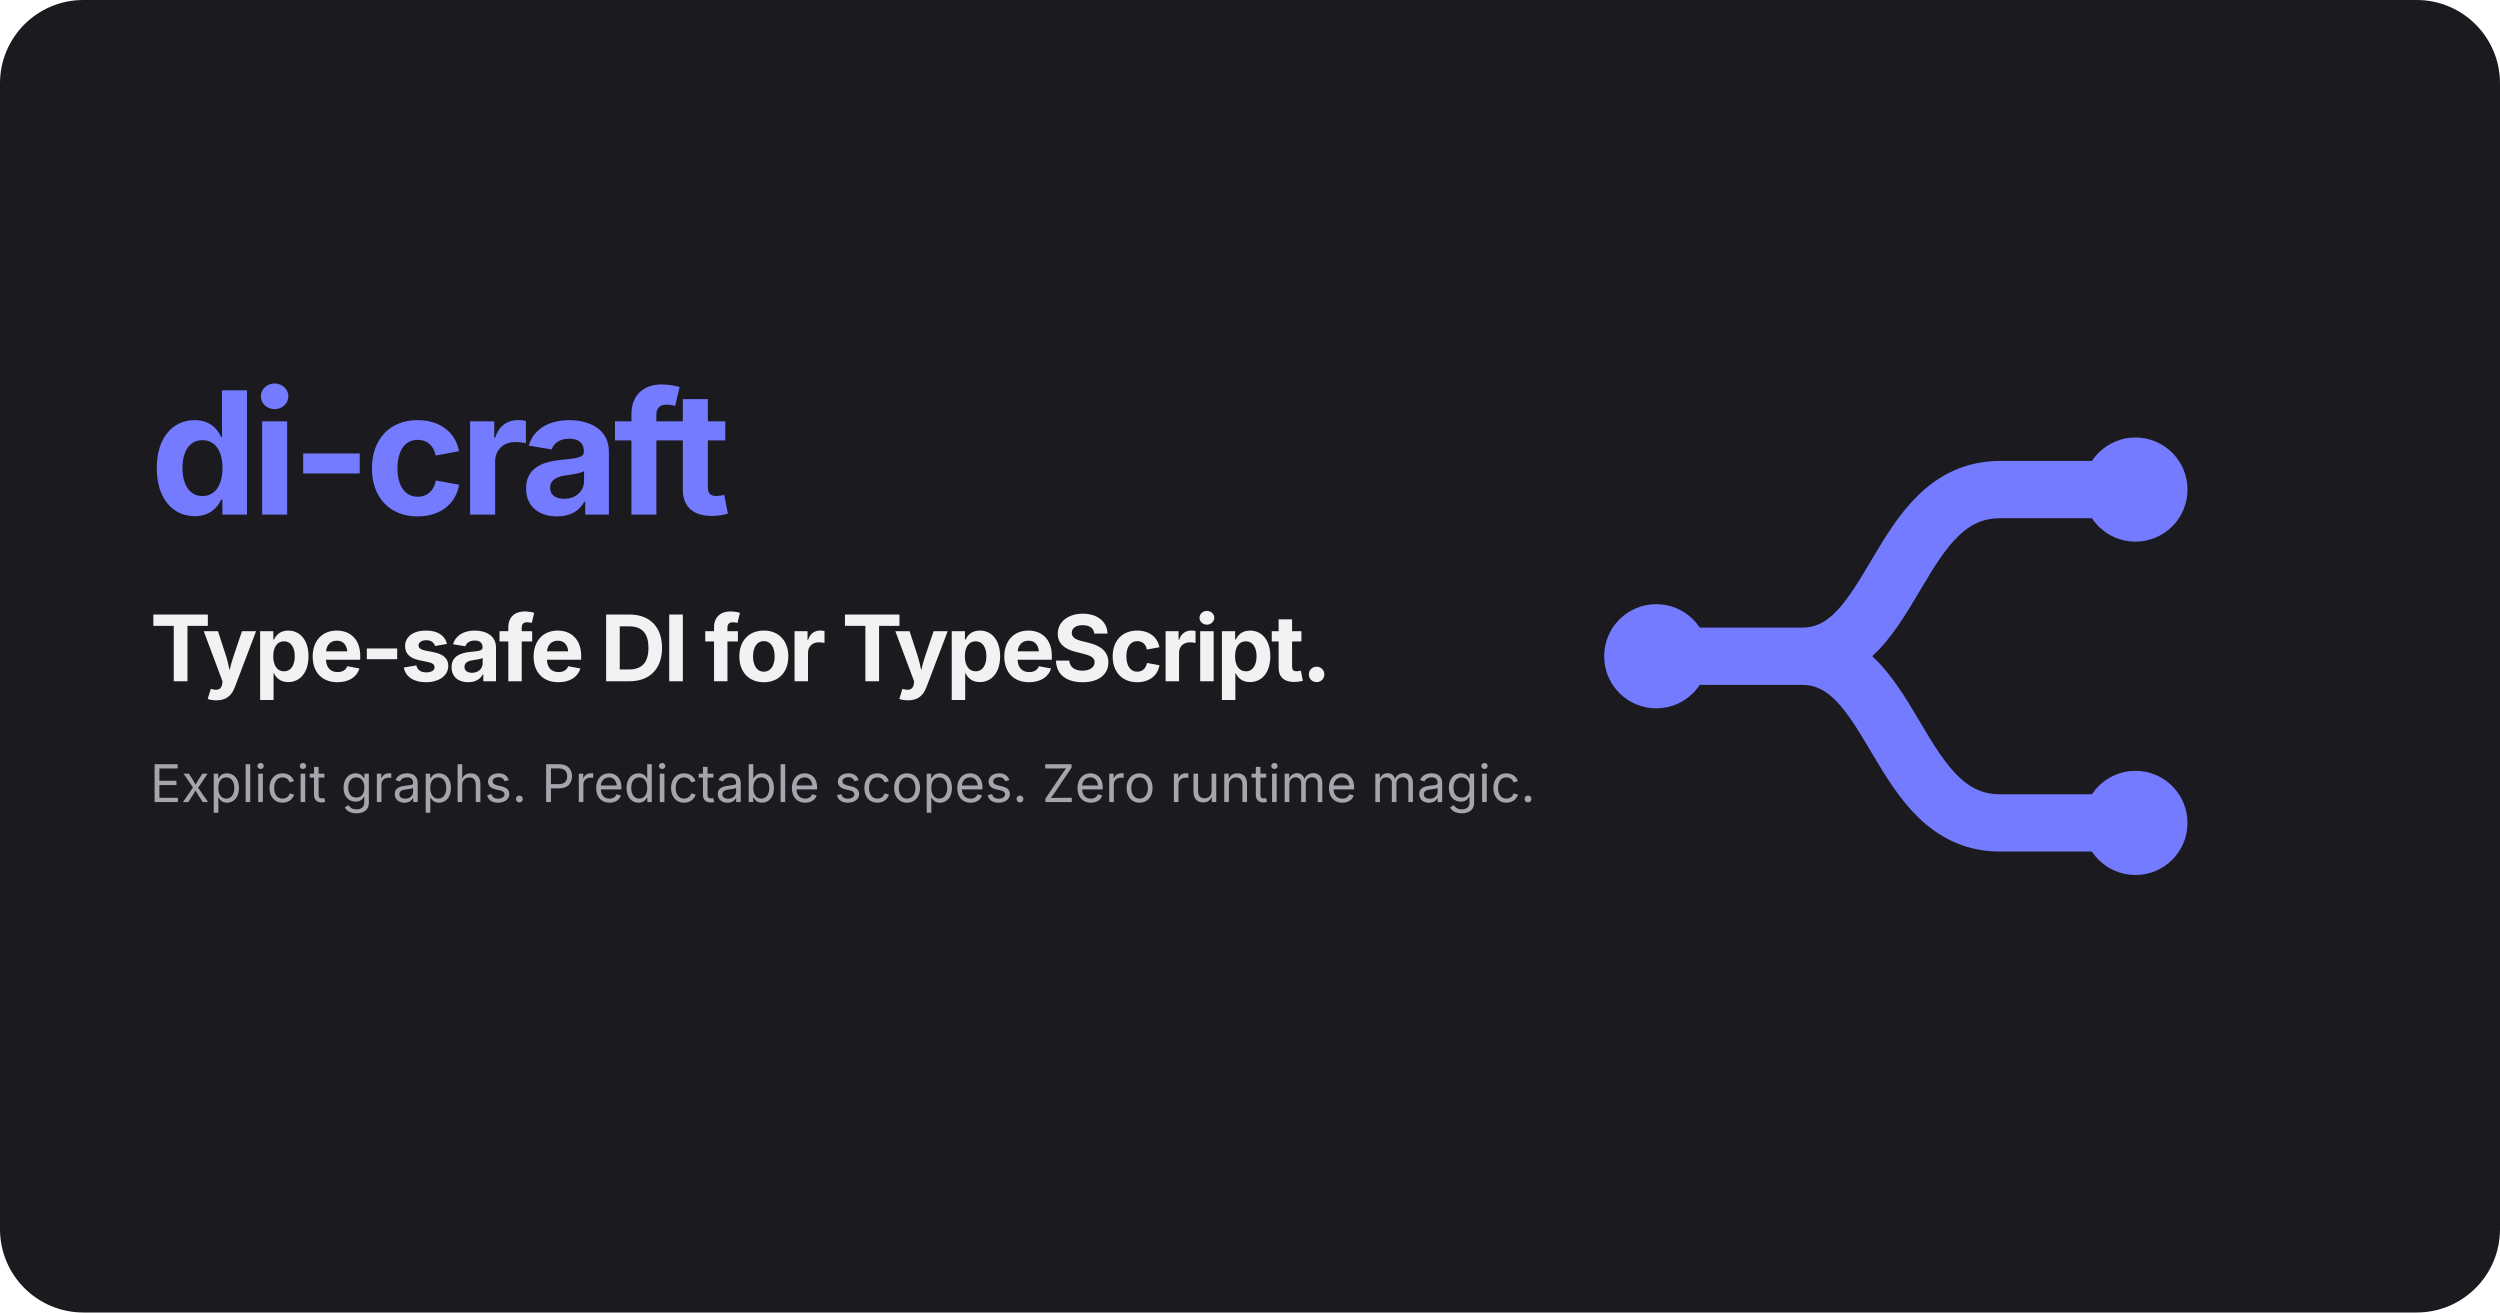
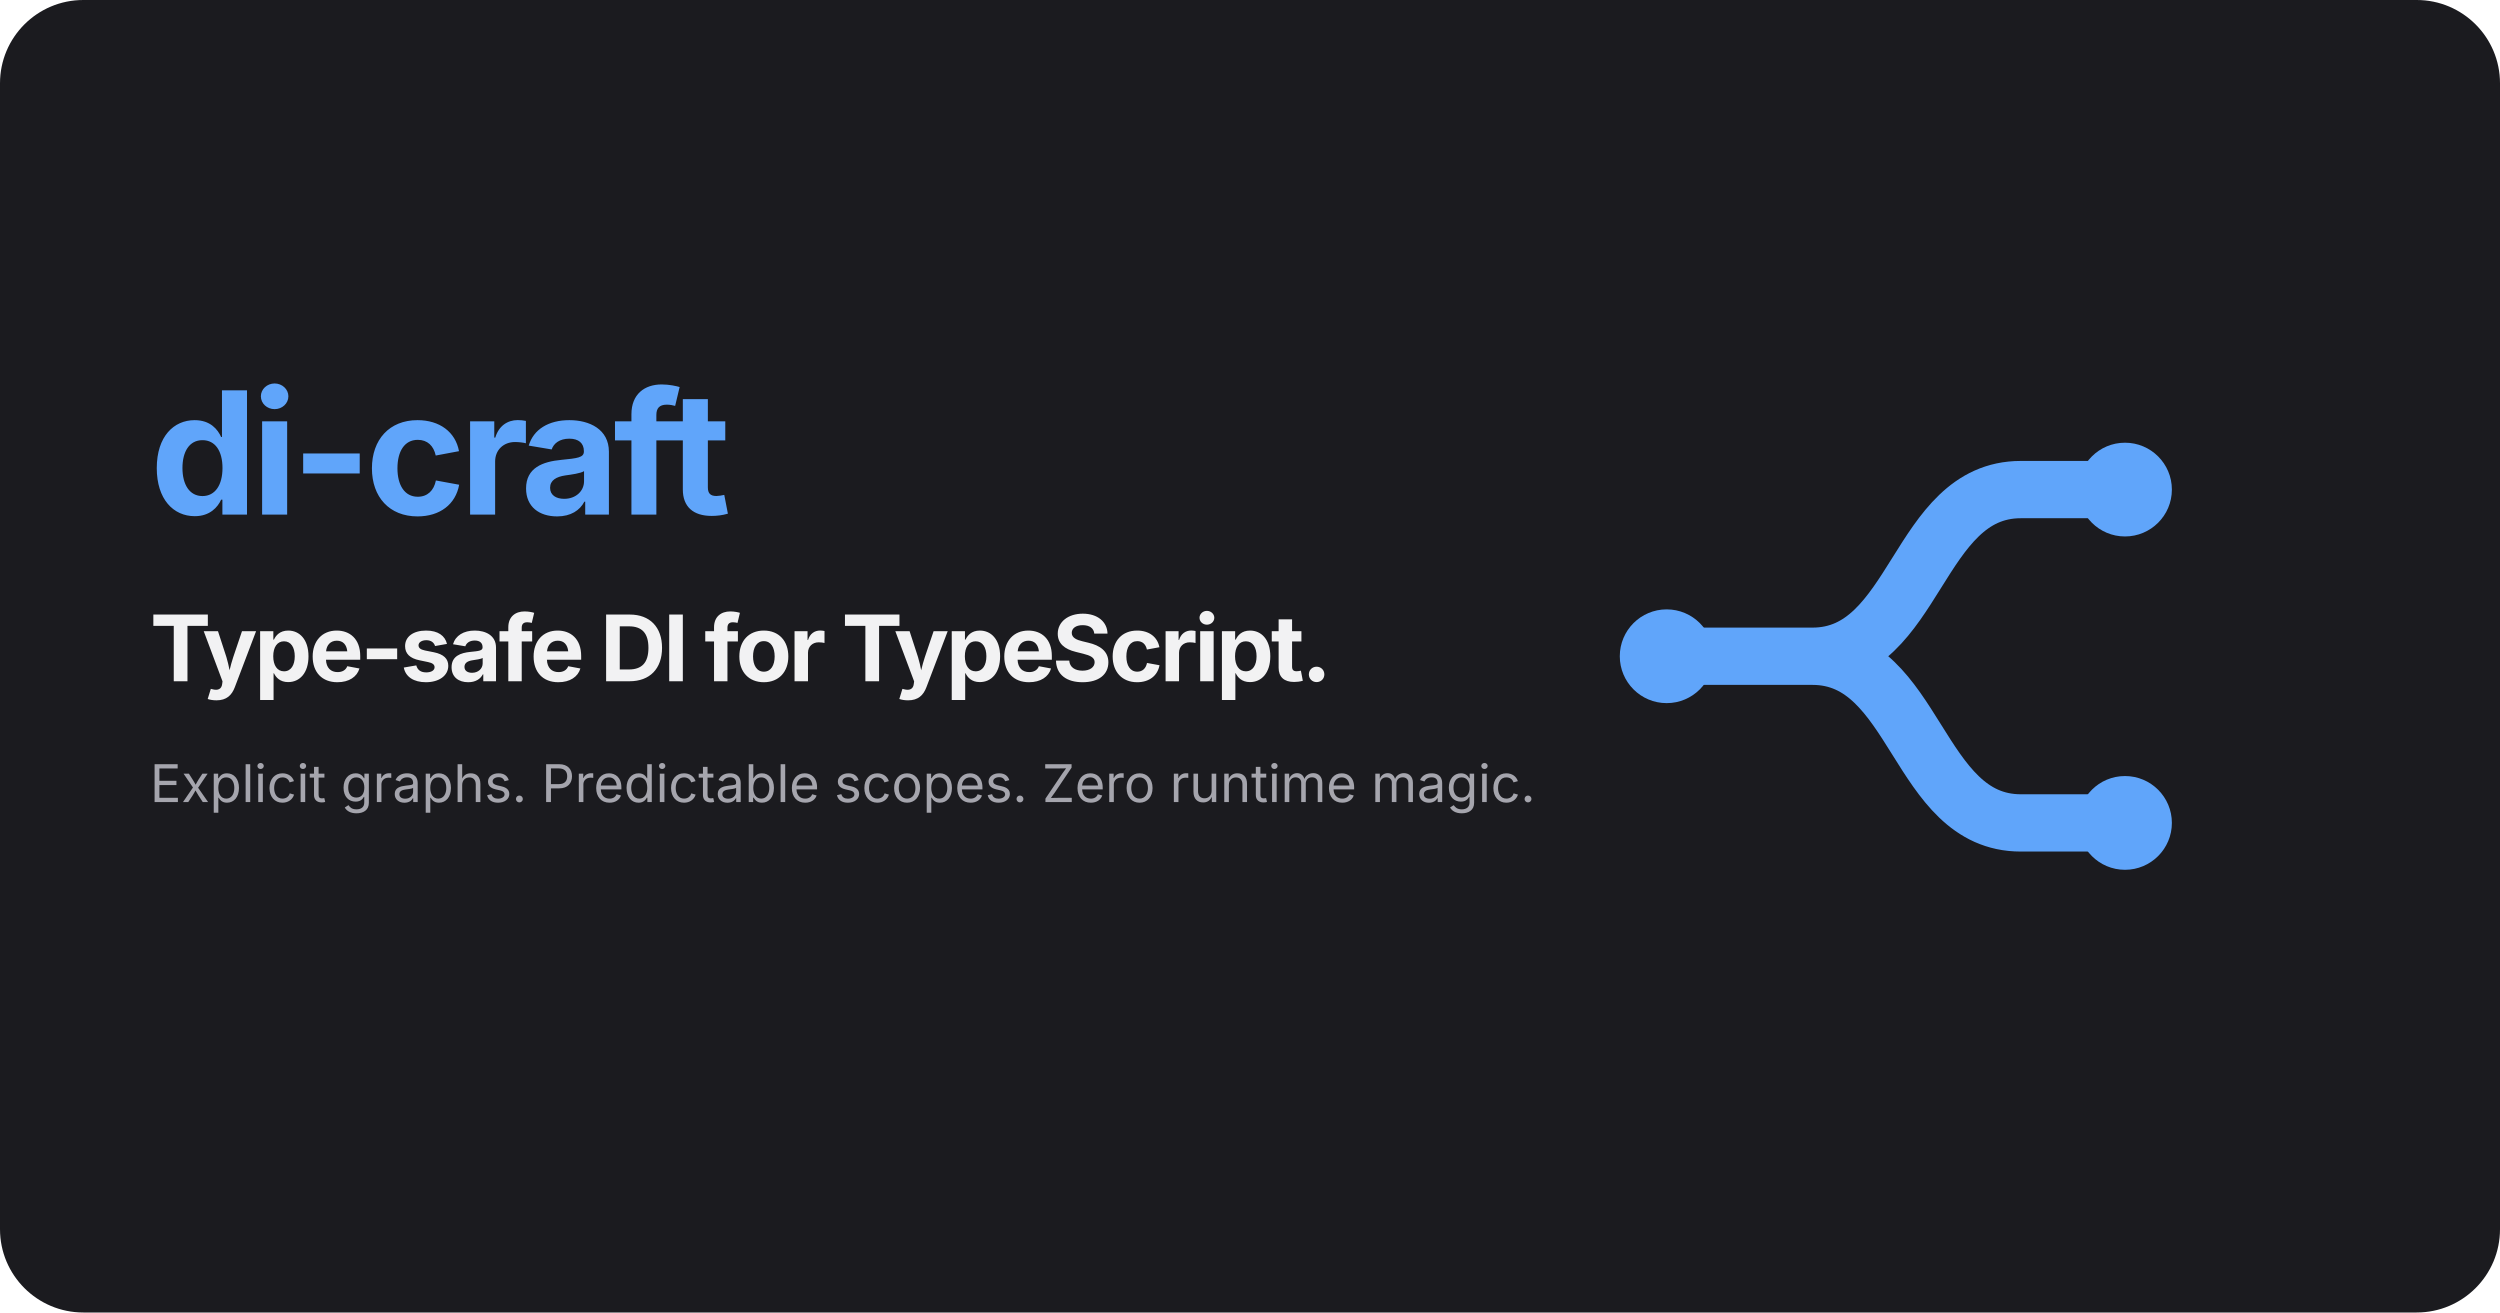
<svg xmlns="http://www.w3.org/2000/svg" width="1200" height="630" viewBox="0 0 1200 630" fill="none">
  <defs>
    <radialGradient id="glow" cx="0" cy="0" r="1" gradientTransform="translate(910 315) rotate(90) scale(260)">
-       <stop stop-color="#646CFF" stop-opacity="0.28" />
-       <stop offset="1" stop-color="#646CFF" stop-opacity="0" />
+       <stop stop-color="#2563EB" stop-opacity="0.32" />
+       <stop offset="1" stop-color="#2563EB" stop-opacity="0" />
    </radialGradient>
  </defs>
  <rect width="1200" height="630" rx="40" fill="#1B1B1F" />
  <circle cx="910" cy="315" r="260" fill="url(#glow)" />
-   <text x="72" y="247" fill="#747BFF" font-family="Sora, Inter, Arial, sans-serif" font-size="82" font-weight="700" letter-spacing="-3">di-craft</text>
+   <text x="72" y="247" fill="#60A5FA" font-family="Sora, Inter, Arial, sans-serif" font-size="82" font-weight="700" letter-spacing="-3">di-craft</text>
  <text x="72" y="327" fill="#F2F2F3" font-family="Inter, Arial, sans-serif" font-size="44" font-weight="650" letter-spacing="-1.5">Type-safe DI for TypeScript.</text>
  <text x="72" y="385" fill="#A5A5AD" font-family="Inter, Arial, sans-serif" font-size="25">Explicit graphs. Predictable scopes. Zero runtime magic.</text>
-   <g transform="translate(750 155) scale(5)" stroke="#747BFF" stroke-width="5.5" stroke-linecap="round">
-     <path d="M9 32h14c9 0 9-16 19-16h13M23 32c9 0 9 16 19 16h13" />
+   <g transform="translate(750 155) scale(5)" stroke="#60A5FA" stroke-width="5.5" stroke-linecap="round">
+     <path d="M10 32h14c10 0 10-16 20-16h10M24 32c10 0 10 16 20 16h10" />
  </g>
-   <g transform="translate(750 155) scale(5)" fill="#747BFF">
-     <circle cx="9" cy="32" r="5" />
-     <circle cx="55" cy="16" r="5" />
-     <circle cx="55" cy="48" r="5" />
+   <g transform="translate(750 155) scale(5)" fill="#60A5FA">
+     <circle cx="10" cy="32" r="4.5" />
+     <circle cx="54" cy="16" r="4.5" />
+     <circle cx="54" cy="48" r="4.5" />
  </g>
</svg>
